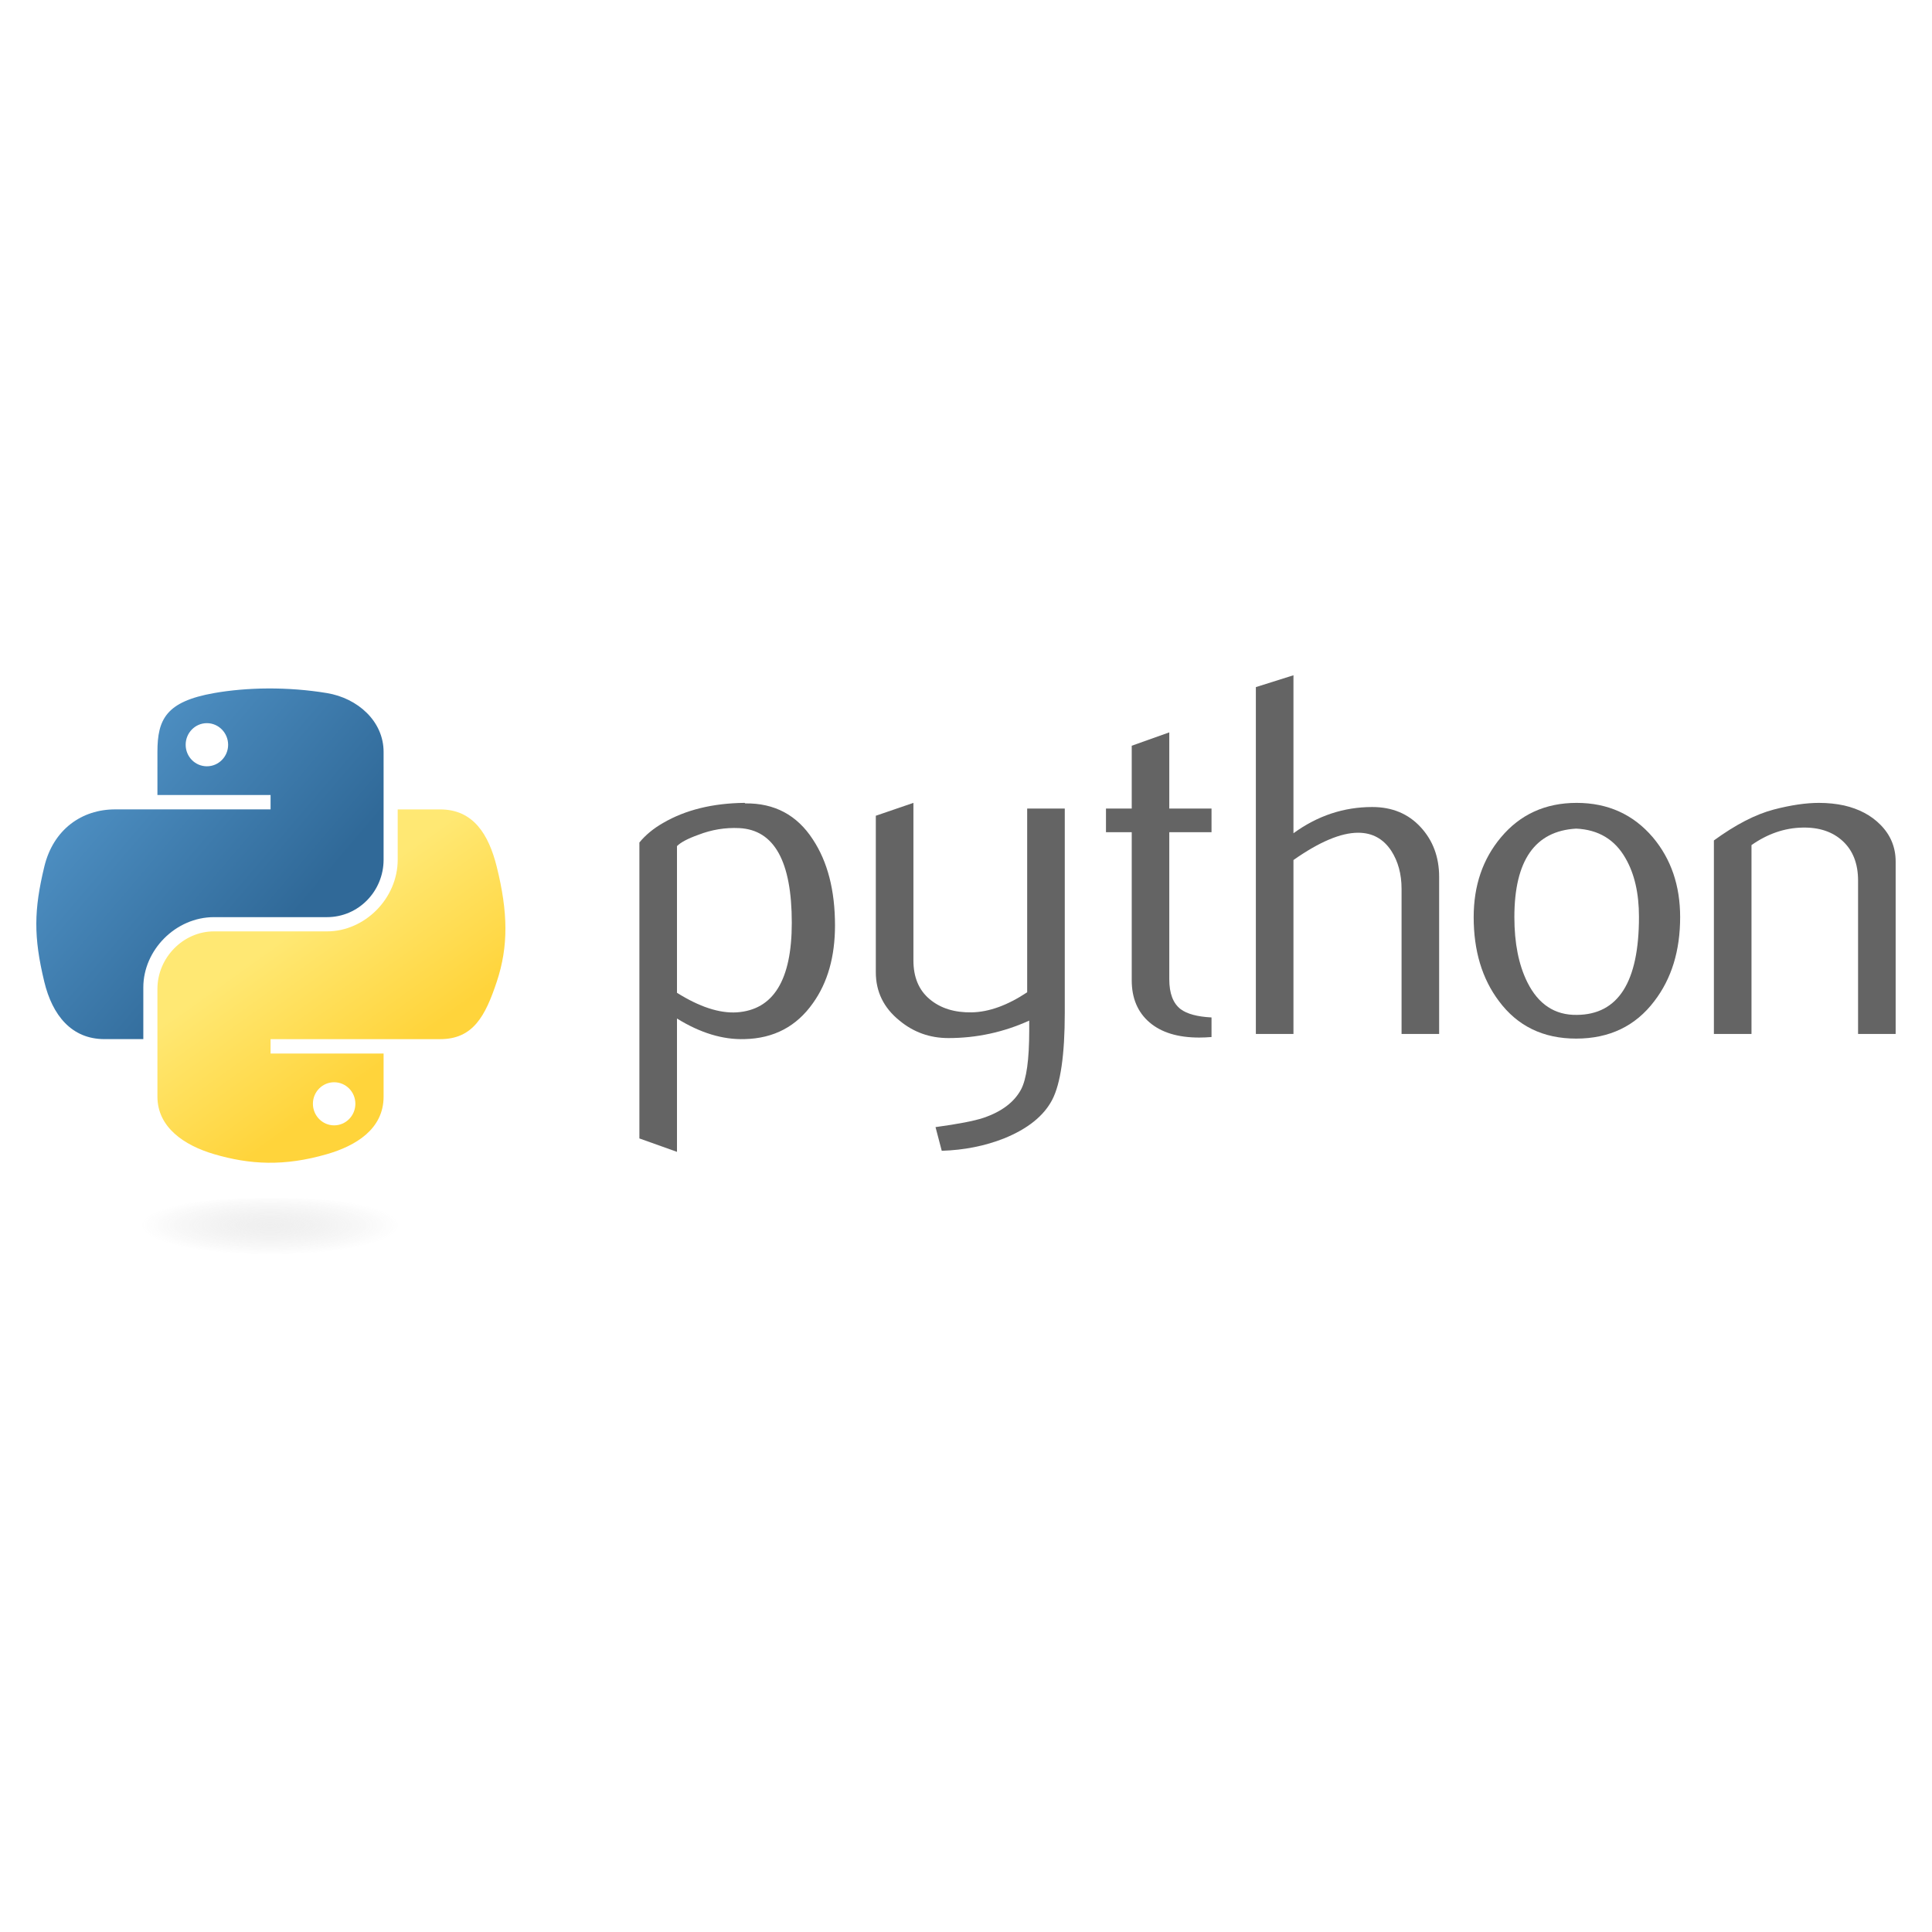
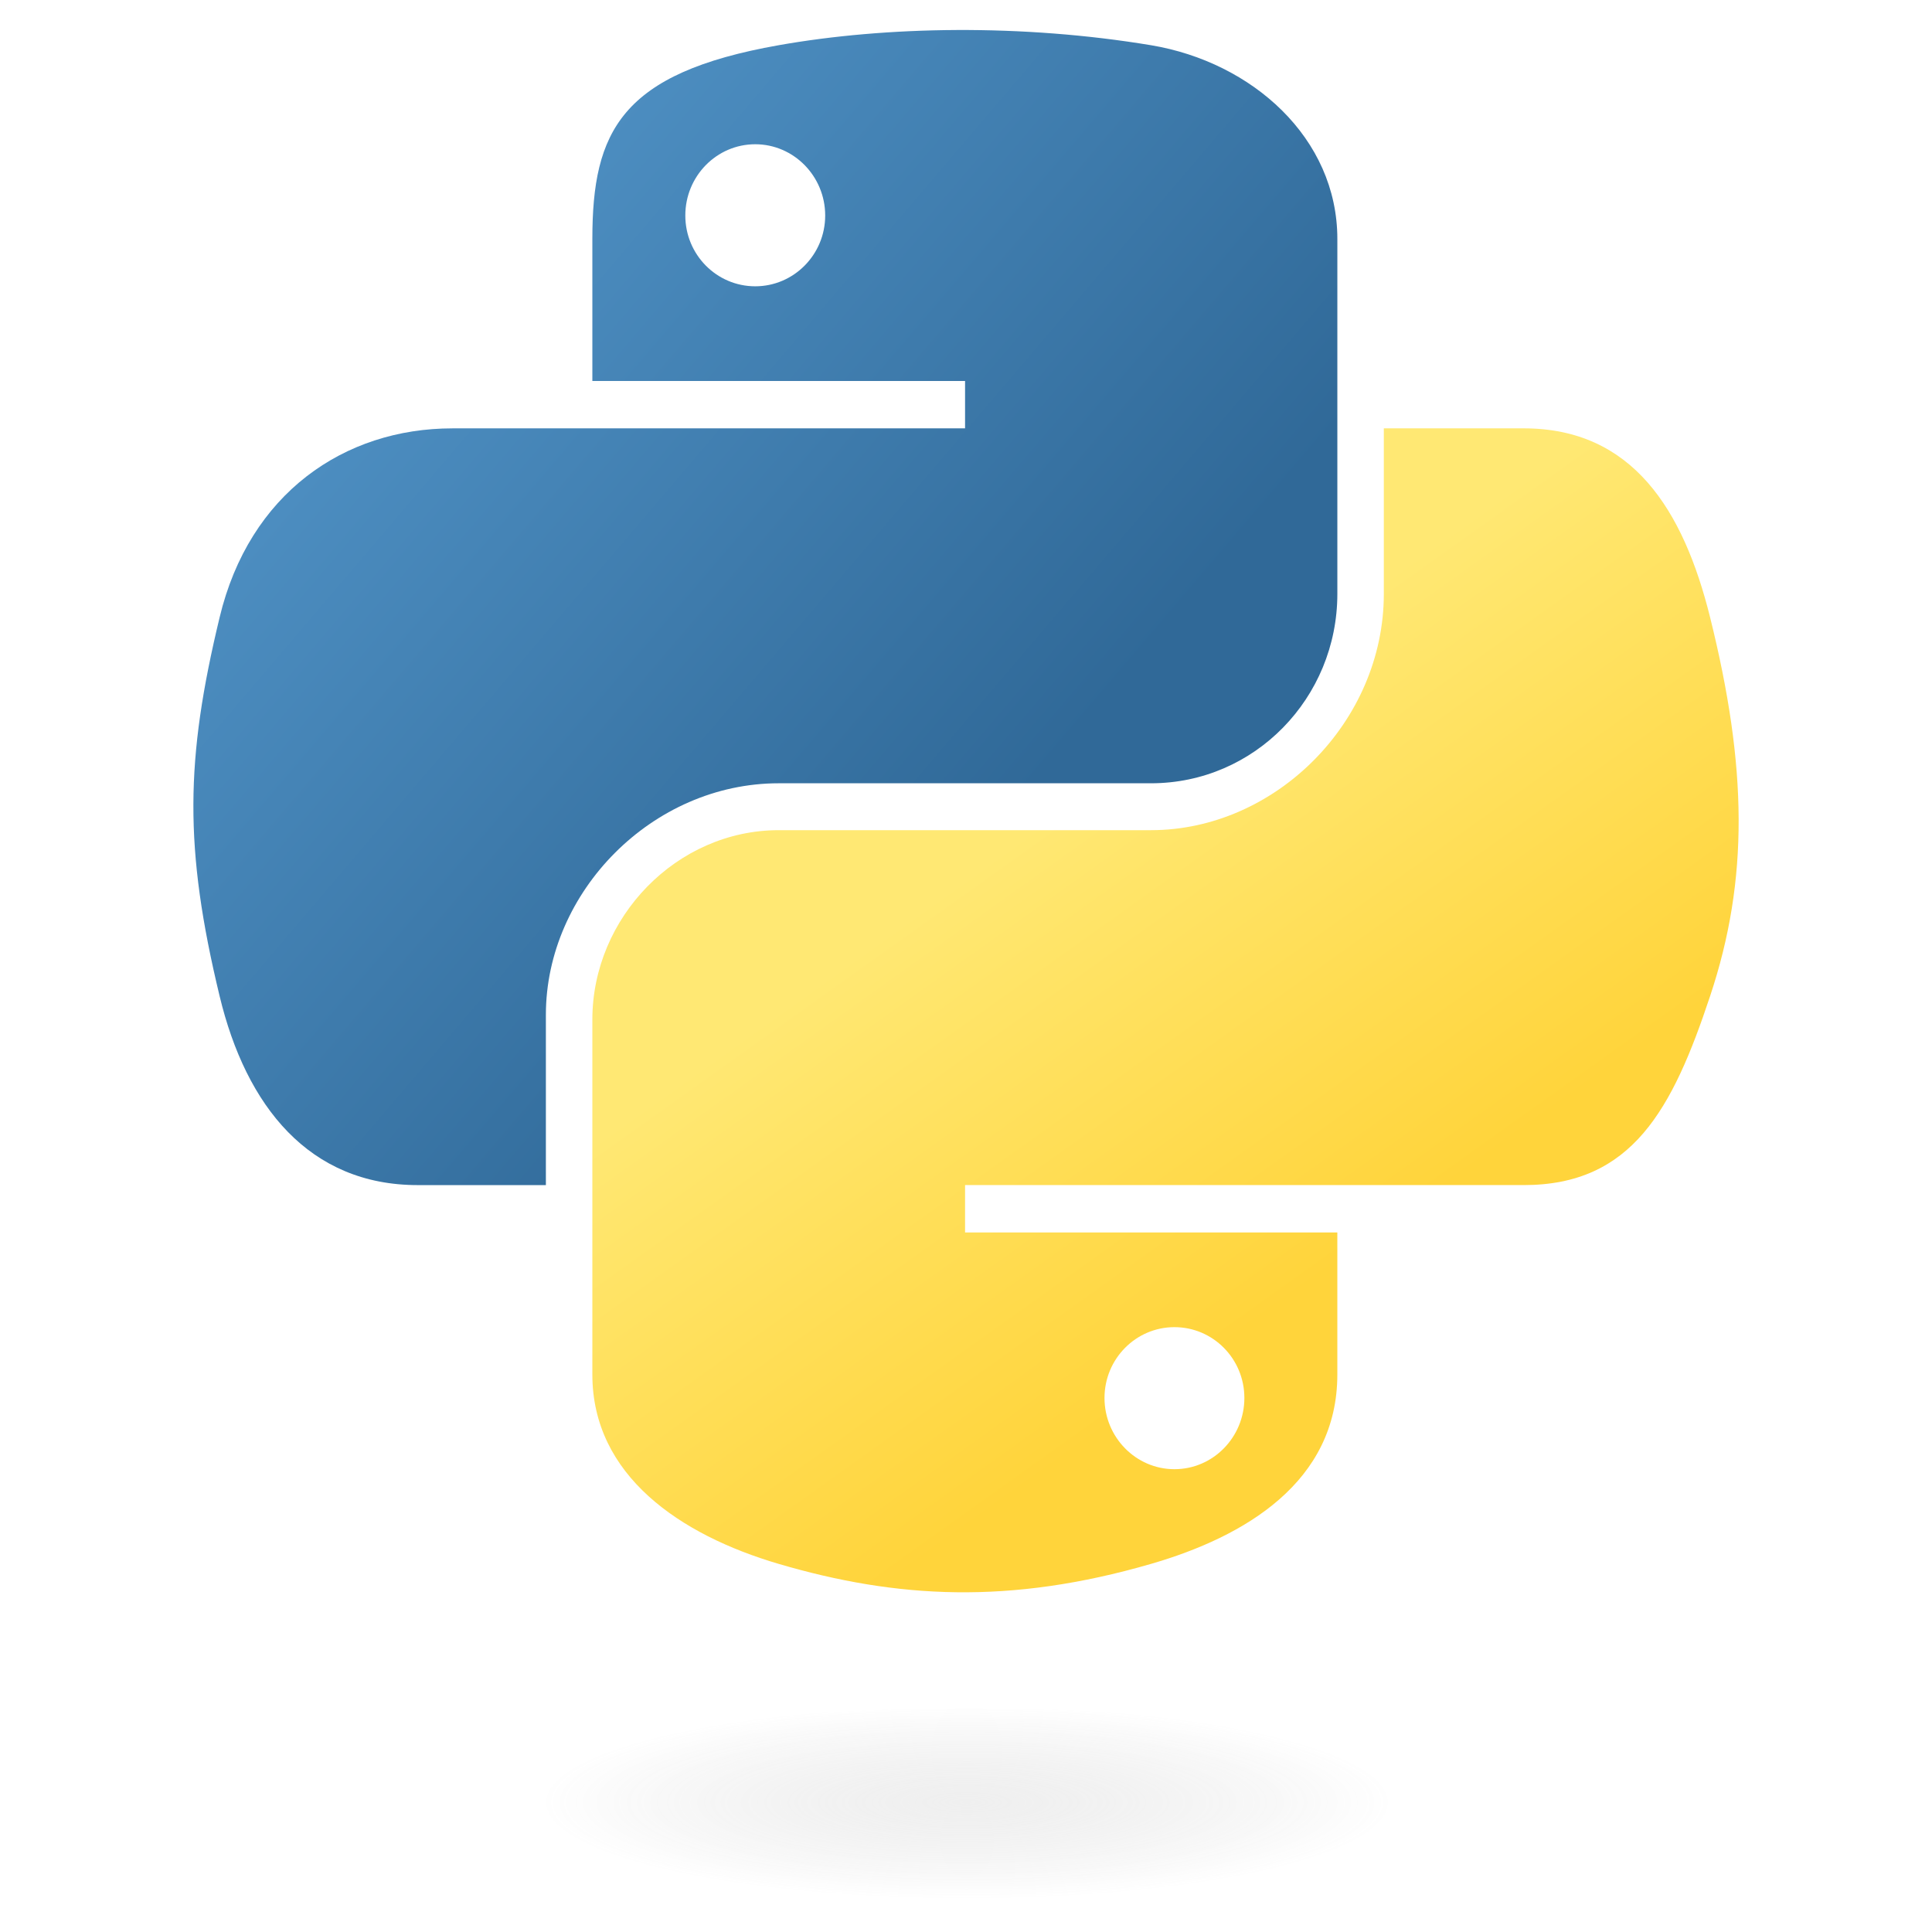
<svg xmlns="http://www.w3.org/2000/svg" viewBox="0 0 128 128">
-   <path fill="#646464" d="M52.458 61.139c0-4.071-1.161-6.161-3.483-6.275-.924-.045-1.826.103-2.703.443-.701.251-1.172.499-1.42.75v9.718c1.485.932 2.804 1.364 3.954 1.297 2.433-.162 3.652-2.137 3.652-5.933zm2.863.169c0 2.068-.484 3.785-1.46 5.15-1.087 1.546-2.594 2.34-4.521 2.385-1.453.047-2.949-.409-4.488-1.363v8.833l-2.491-.889v-19.606c.409-.5.935-.931 1.572-1.296 1.482-.864 3.284-1.308 5.404-1.33l.036.035c1.938-.024 3.431.771 4.479 2.385.979 1.48 1.469 3.377 1.469 5.696z" />
-   <path fill="#646464" d="M70.544 67.104c0 2.773-.278 4.694-.834 5.763-.559 1.068-1.622 1.921-3.191 2.557-1.272.501-2.649.773-4.126.819l-.412-1.569c1.501-.204 2.559-.409 3.172-.613 1.207-.408 2.036-1.035 2.491-1.875.365-.684.545-1.988.545-3.921v-.648c-1.703.773-3.488 1.158-5.354 1.158-1.227 0-2.309-.385-3.24-1.158-1.046-.842-1.57-1.911-1.57-3.205v-10.367l2.491-.853v10.435c0 1.114.359 1.973 1.079 2.574.72.603 1.651.892 2.793.87 1.142-.024 2.365-.467 3.665-1.33v-12.173h2.491v13.536z" />
-   <path fill="#646464" d="M80.267 68.706c-.297.024-.569.035-.82.035-1.409 0-2.507-.334-3.292-1.008-.783-.674-1.175-1.603-1.175-2.788v-9.811h-1.706v-1.566h1.706v-4.161l2.488-.886v5.047h2.798v1.566h-2.798v9.743c0 .935.25 1.597.752 1.982.43.32 1.115.502 2.046.549v1.298z" />
-   <path fill="#646464" d="M95.347 68.502h-2.49v-9.614c0-.978-.229-1.82-.684-2.524-.526-.795-1.256-1.193-2.194-1.193-1.142 0-2.57.603-4.284 1.808v11.524h-2.491v-22.98l2.491-.785v10.467c1.591-1.158 3.33-1.738 5.218-1.738 1.319 0 2.387.444 3.205 1.33.82.886 1.229 1.989 1.229 3.308v10.397z" />
-   <path fill="#646464" d="M108.586 60.747c0-1.565-.297-2.856-.888-3.879-.704-1.245-1.796-1.902-3.273-1.97-2.731.157-4.094 2.114-4.094 5.864 0 1.72.284 3.155.856 4.308.73 1.47 1.826 2.193 3.287 2.169 2.741-.02 4.112-2.184 4.112-6.492zm2.728.016c0 2.227-.57 4.079-1.707 5.56-1.25 1.656-2.978 2.487-5.183 2.487-2.186 0-3.889-.831-5.118-2.487-1.114-1.48-1.671-3.333-1.671-5.56 0-2.093.603-3.853 1.808-5.287 1.272-1.521 2.945-2.283 5.014-2.283 2.068 0 3.752.763 5.049 2.283 1.205 1.434 1.808 3.194 1.808 5.287z" />
-   <path fill="#646464" d="M125.593 68.502h-2.491v-10.159c0-1.114-.335-1.984-1.006-2.61-.67-.625-1.564-.928-2.679-.903-1.183.022-2.308.41-3.376 1.159v12.514h-2.491v-12.822c1.433-1.044 2.752-1.726 3.957-2.044 1.136-.297 2.139-.444 3.003-.444.591 0 1.147.058 1.67.172.979.226 1.774.646 2.387 1.261.684.682 1.025 1.5 1.025 2.456v11.42z" />
-   <linearGradient id="a" gradientUnits="userSpaceOnUse" x1="54.862" y1="755.717" x2="85.342" y2="729.493" gradientTransform="matrix(.563 0 0 -.568 -29.215 475.753)">
+   <linearGradient id="a" gradientUnits="userSpaceOnUse" x1="70.252" y1="1237.476" x2="170.659" y2="1151.089" gradientTransform="matrix(.563 0 0 -.568 -29.215 707.817)">
    <stop offset="0" stop-color="#5A9FD4" />
    <stop offset="1" stop-color="#306998" />
  </linearGradient>
-   <path fill="url(#a)" d="M17.761 45.612c-1.282.007-2.505.116-3.583.307-3.172.561-3.748 1.734-3.748 3.896v2.857h7.496v.952h-10.309c-2.179 0-4.086 1.31-4.683 3.8-.688 2.856-.719 4.639 0 7.619.533 2.219 1.805 3.801 3.984 3.801h2.577v-3.424c0-2.475 2.141-4.657 4.683-4.657h7.488c2.084 0 3.748-1.717 3.748-3.809v-7.139c0-2.031-1.714-3.558-3.748-3.896-1.288-.214-2.624-.312-3.905-.307zm-4.054 2.299c.774 0 1.407.643 1.407 1.433 0 .787-.632 1.425-1.407 1.425-.777 0-1.406-.638-1.406-1.425-.001-.79.629-1.433 1.406-1.433z" />
-   <linearGradient id="b" gradientUnits="userSpaceOnUse" x1="97.124" y1="713.621" x2="86.24" y2="729.02" gradientTransform="matrix(.563 0 0 -.568 -29.215 475.753)">
+   <path fill="url(#a)" d="M63.391 1.988c-4.222.02-8.252.379-11.8 1.007-10.45 1.846-12.346 5.71-12.346 12.837v9.411h24.693v3.137h-33.961c-7.176 0-13.46 4.313-15.426 12.521-2.268 9.405-2.368 15.275 0 25.096 1.755 7.311 5.947 12.519 13.124 12.519h8.491v-11.282c0-8.151 7.051-15.34 15.426-15.34h24.665c6.866 0 12.346-5.654 12.346-12.548v-23.513c0-6.693-5.646-11.72-12.346-12.837-4.244-.706-8.645-1.027-12.866-1.008zm-13.354 7.569c2.55 0 4.634 2.117 4.634 4.721 0 2.593-2.083 4.69-4.634 4.69-2.56 0-4.633-2.097-4.633-4.69-.001-2.604 2.073-4.721 4.633-4.721z" />
+   <linearGradient id="b" gradientUnits="userSpaceOnUse" x1="209.474" y1="1098.811" x2="173.62" y2="1149.537" gradientTransform="matrix(.563 0 0 -.568 -29.215 707.817)">
    <stop offset="0" stop-color="#FFD43B" />
    <stop offset="1" stop-color="#FFE873" />
  </linearGradient>
-   <path fill="url(#b)" d="M26.349 53.625v3.329c0 2.58-2.188 4.752-4.683 4.752h-7.488c-2.051 0-3.748 1.756-3.748 3.81v7.139c0 2.03 1.767 3.227 3.748 3.809 2.373.698 4.648.824 7.488 0 1.887-.546 3.748-1.646 3.748-3.809v-2.857h-7.488v-.952h11.236c2.179 0 2.991-1.52 3.749-3.801.782-2.348.749-4.606 0-7.619-.539-2.168-1.567-3.8-3.749-3.8h-2.813zm-4.212 18.077c.777 0 1.407.636 1.407 1.424 0 .79-.629 1.432-1.407 1.432-.774 0-1.406-.642-1.406-1.432 0-.788.632-1.424 1.406-1.424z" />
-   <radialGradient id="c" cx="1368.324" cy="340.26" r="8.119" gradientTransform="matrix(0 -.24 -1.055 0 376.883 409.576)" gradientUnits="userSpaceOnUse">
+   <path fill="url(#b)" d="M91.682 28.38v10.966c0 8.5-7.208 15.655-15.426 15.655h-24.665c-6.756 0-12.346 5.783-12.346 12.549v23.515c0 6.691 5.818 10.628 12.346 12.547 7.816 2.297 15.312 2.713 24.665 0 6.216-1.801 12.346-5.423 12.346-12.547v-9.412h-24.664v-3.138h37.012c7.176 0 9.852-5.005 12.348-12.519 2.578-7.735 2.467-15.174 0-25.096-1.774-7.145-5.161-12.521-12.348-12.521h-9.268zm-13.873 59.547c2.561 0 4.634 2.097 4.634 4.692 0 2.602-2.074 4.719-4.634 4.719-2.55 0-4.633-2.117-4.633-4.719 0-2.595 2.083-4.692 4.633-4.692z" />
+   <radialGradient id="c" cx="1825.678" cy="444.45" r="26.743" gradientTransform="matrix(0 -.24 -1.055 0 532.979 557.576)" gradientUnits="userSpaceOnUse">
    <stop offset="0" stop-color="#B8B8B8" stop-opacity=".498" />
    <stop offset="1" stop-color="#7F7F7F" stop-opacity="0" />
  </radialGradient>
-   <path opacity=".444" fill="url(#c)" enable-background="new" d="M28.057 81.315c0 1.075-4.498 1.948-10.045 1.948-5.548 0-10.046-.873-10.046-1.948 0-1.076 4.498-1.948 10.046-1.948 5.548 0 10.045.872 10.045 1.948z" />
+   <path opacity=".444" fill="url(#c)" enable-background="new" d="M97.309 119.597c0 3.543-14.816 6.416-33.091 6.416-18.276 0-33.092-2.873-33.092-6.416 0-3.544 14.815-6.417 33.092-6.417 18.275 0 33.091 2.872 33.091 6.417z" />
</svg>
